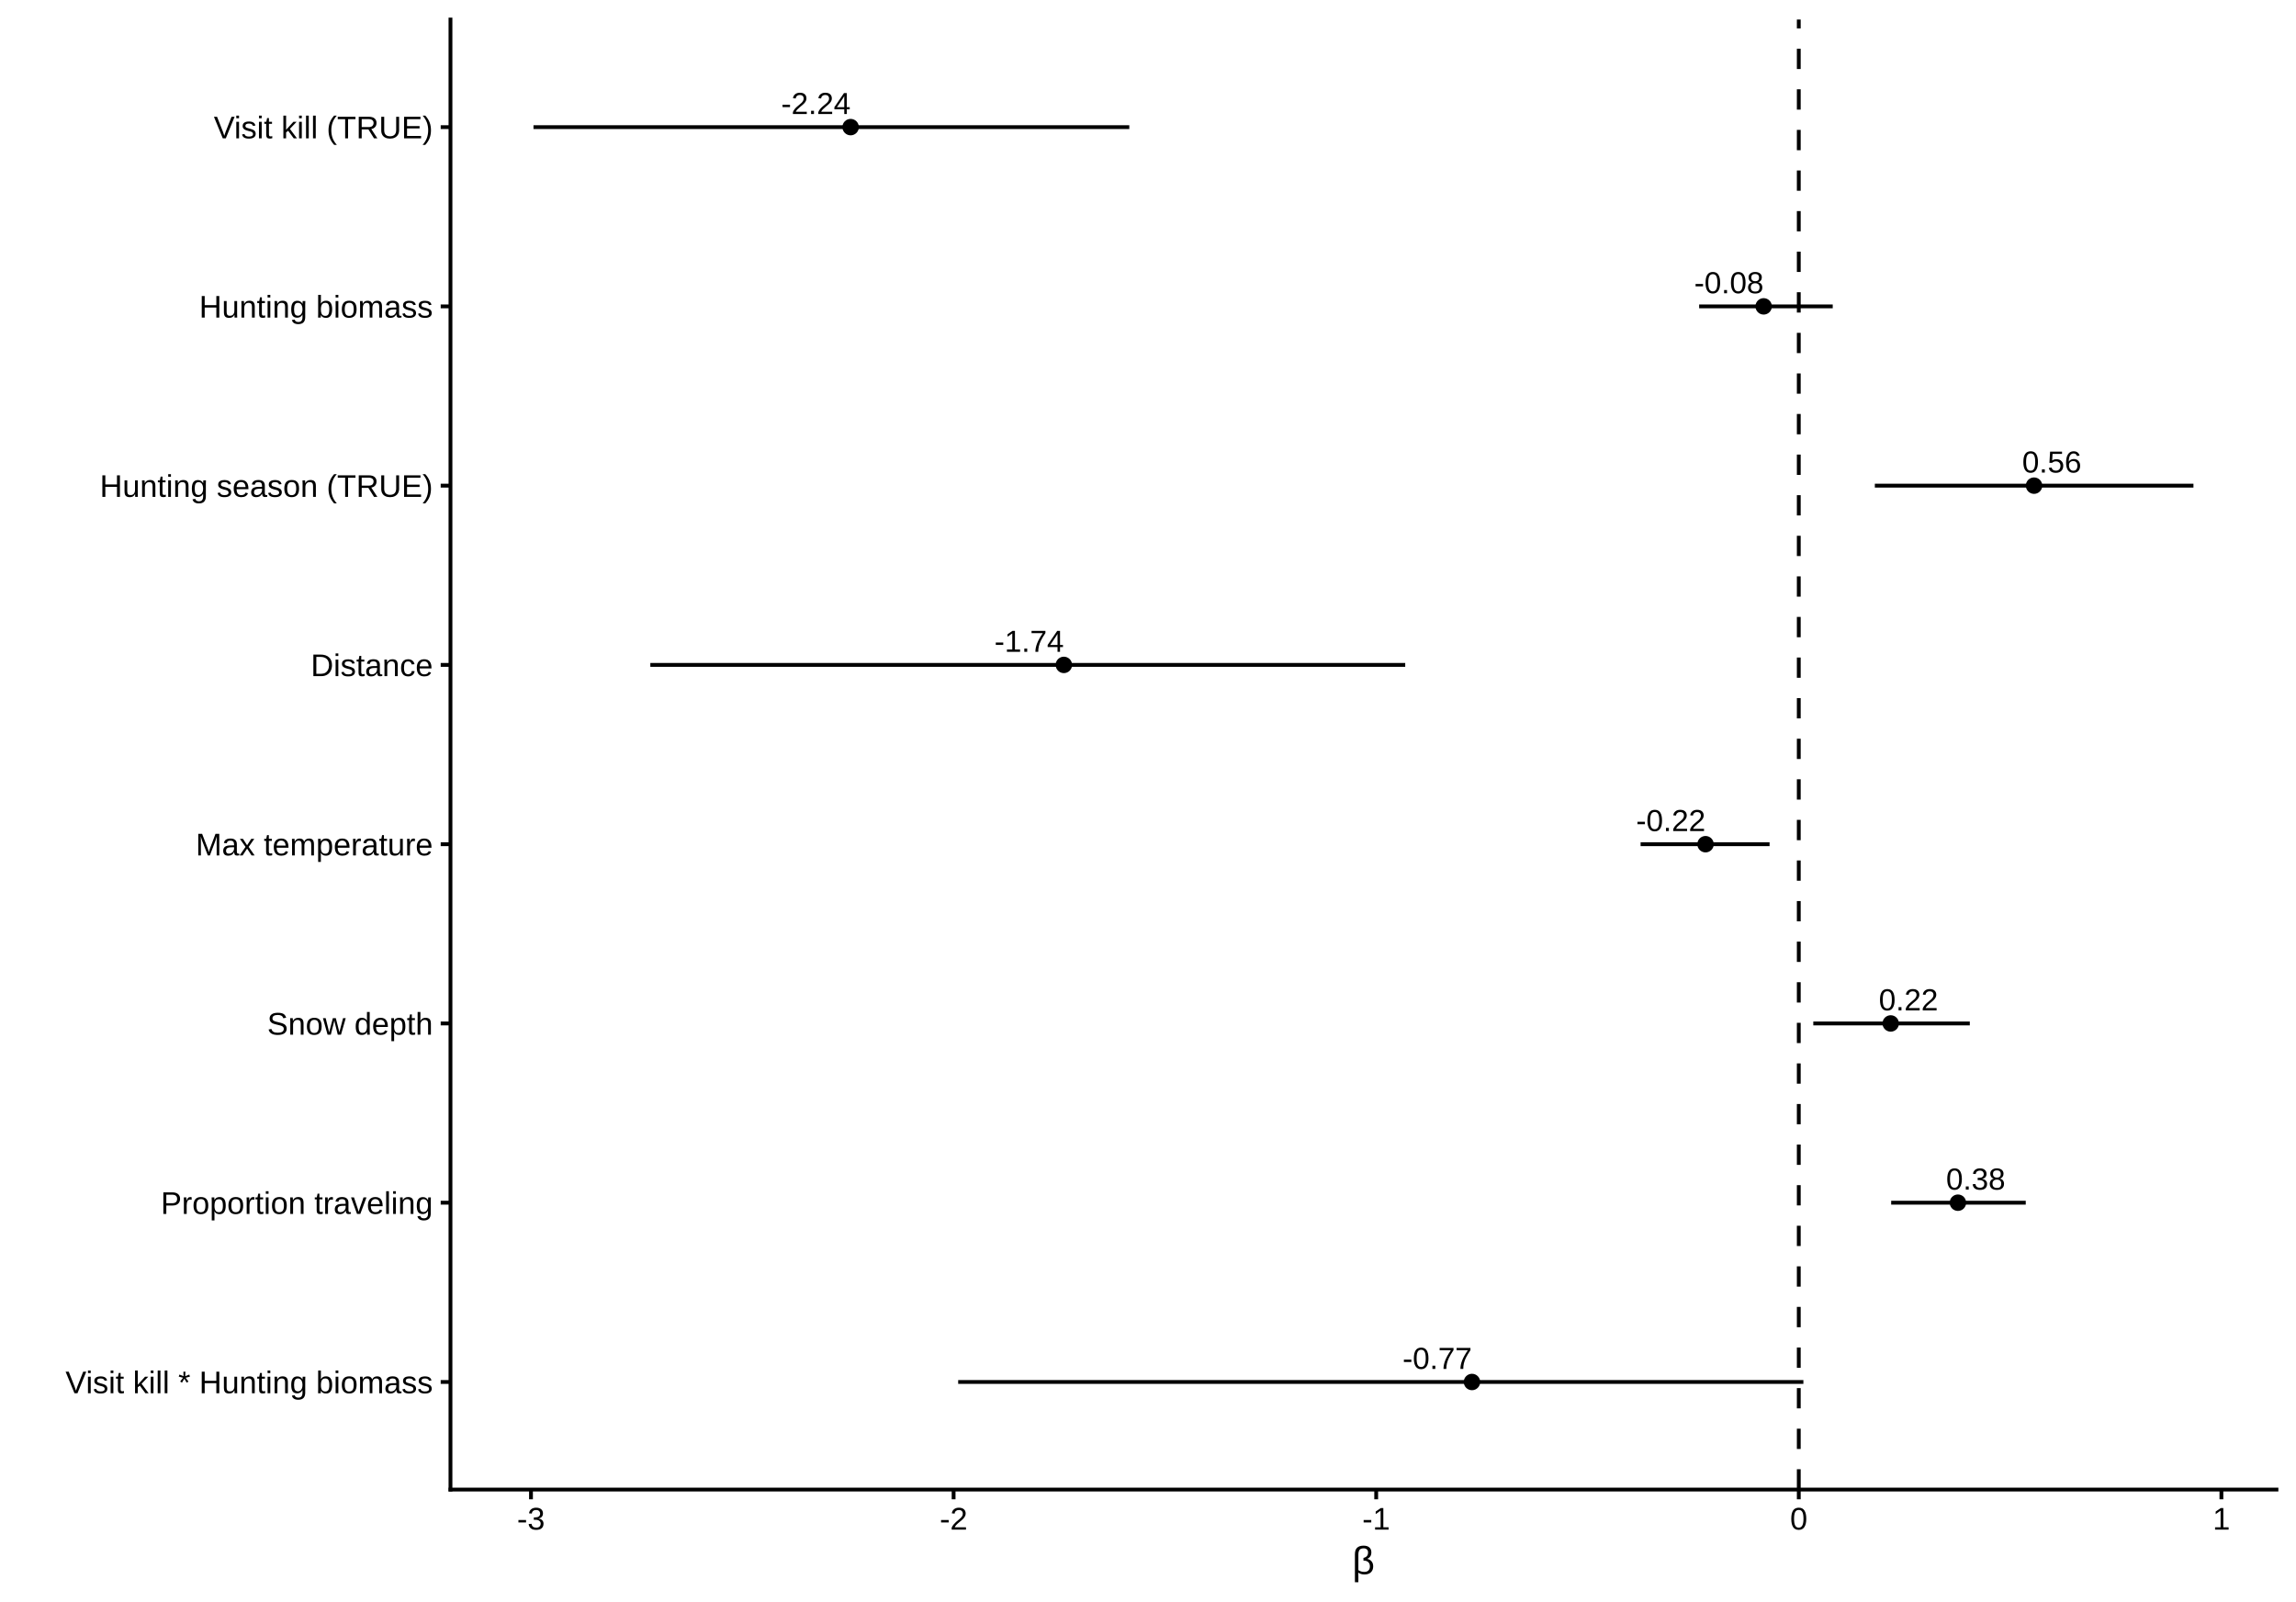
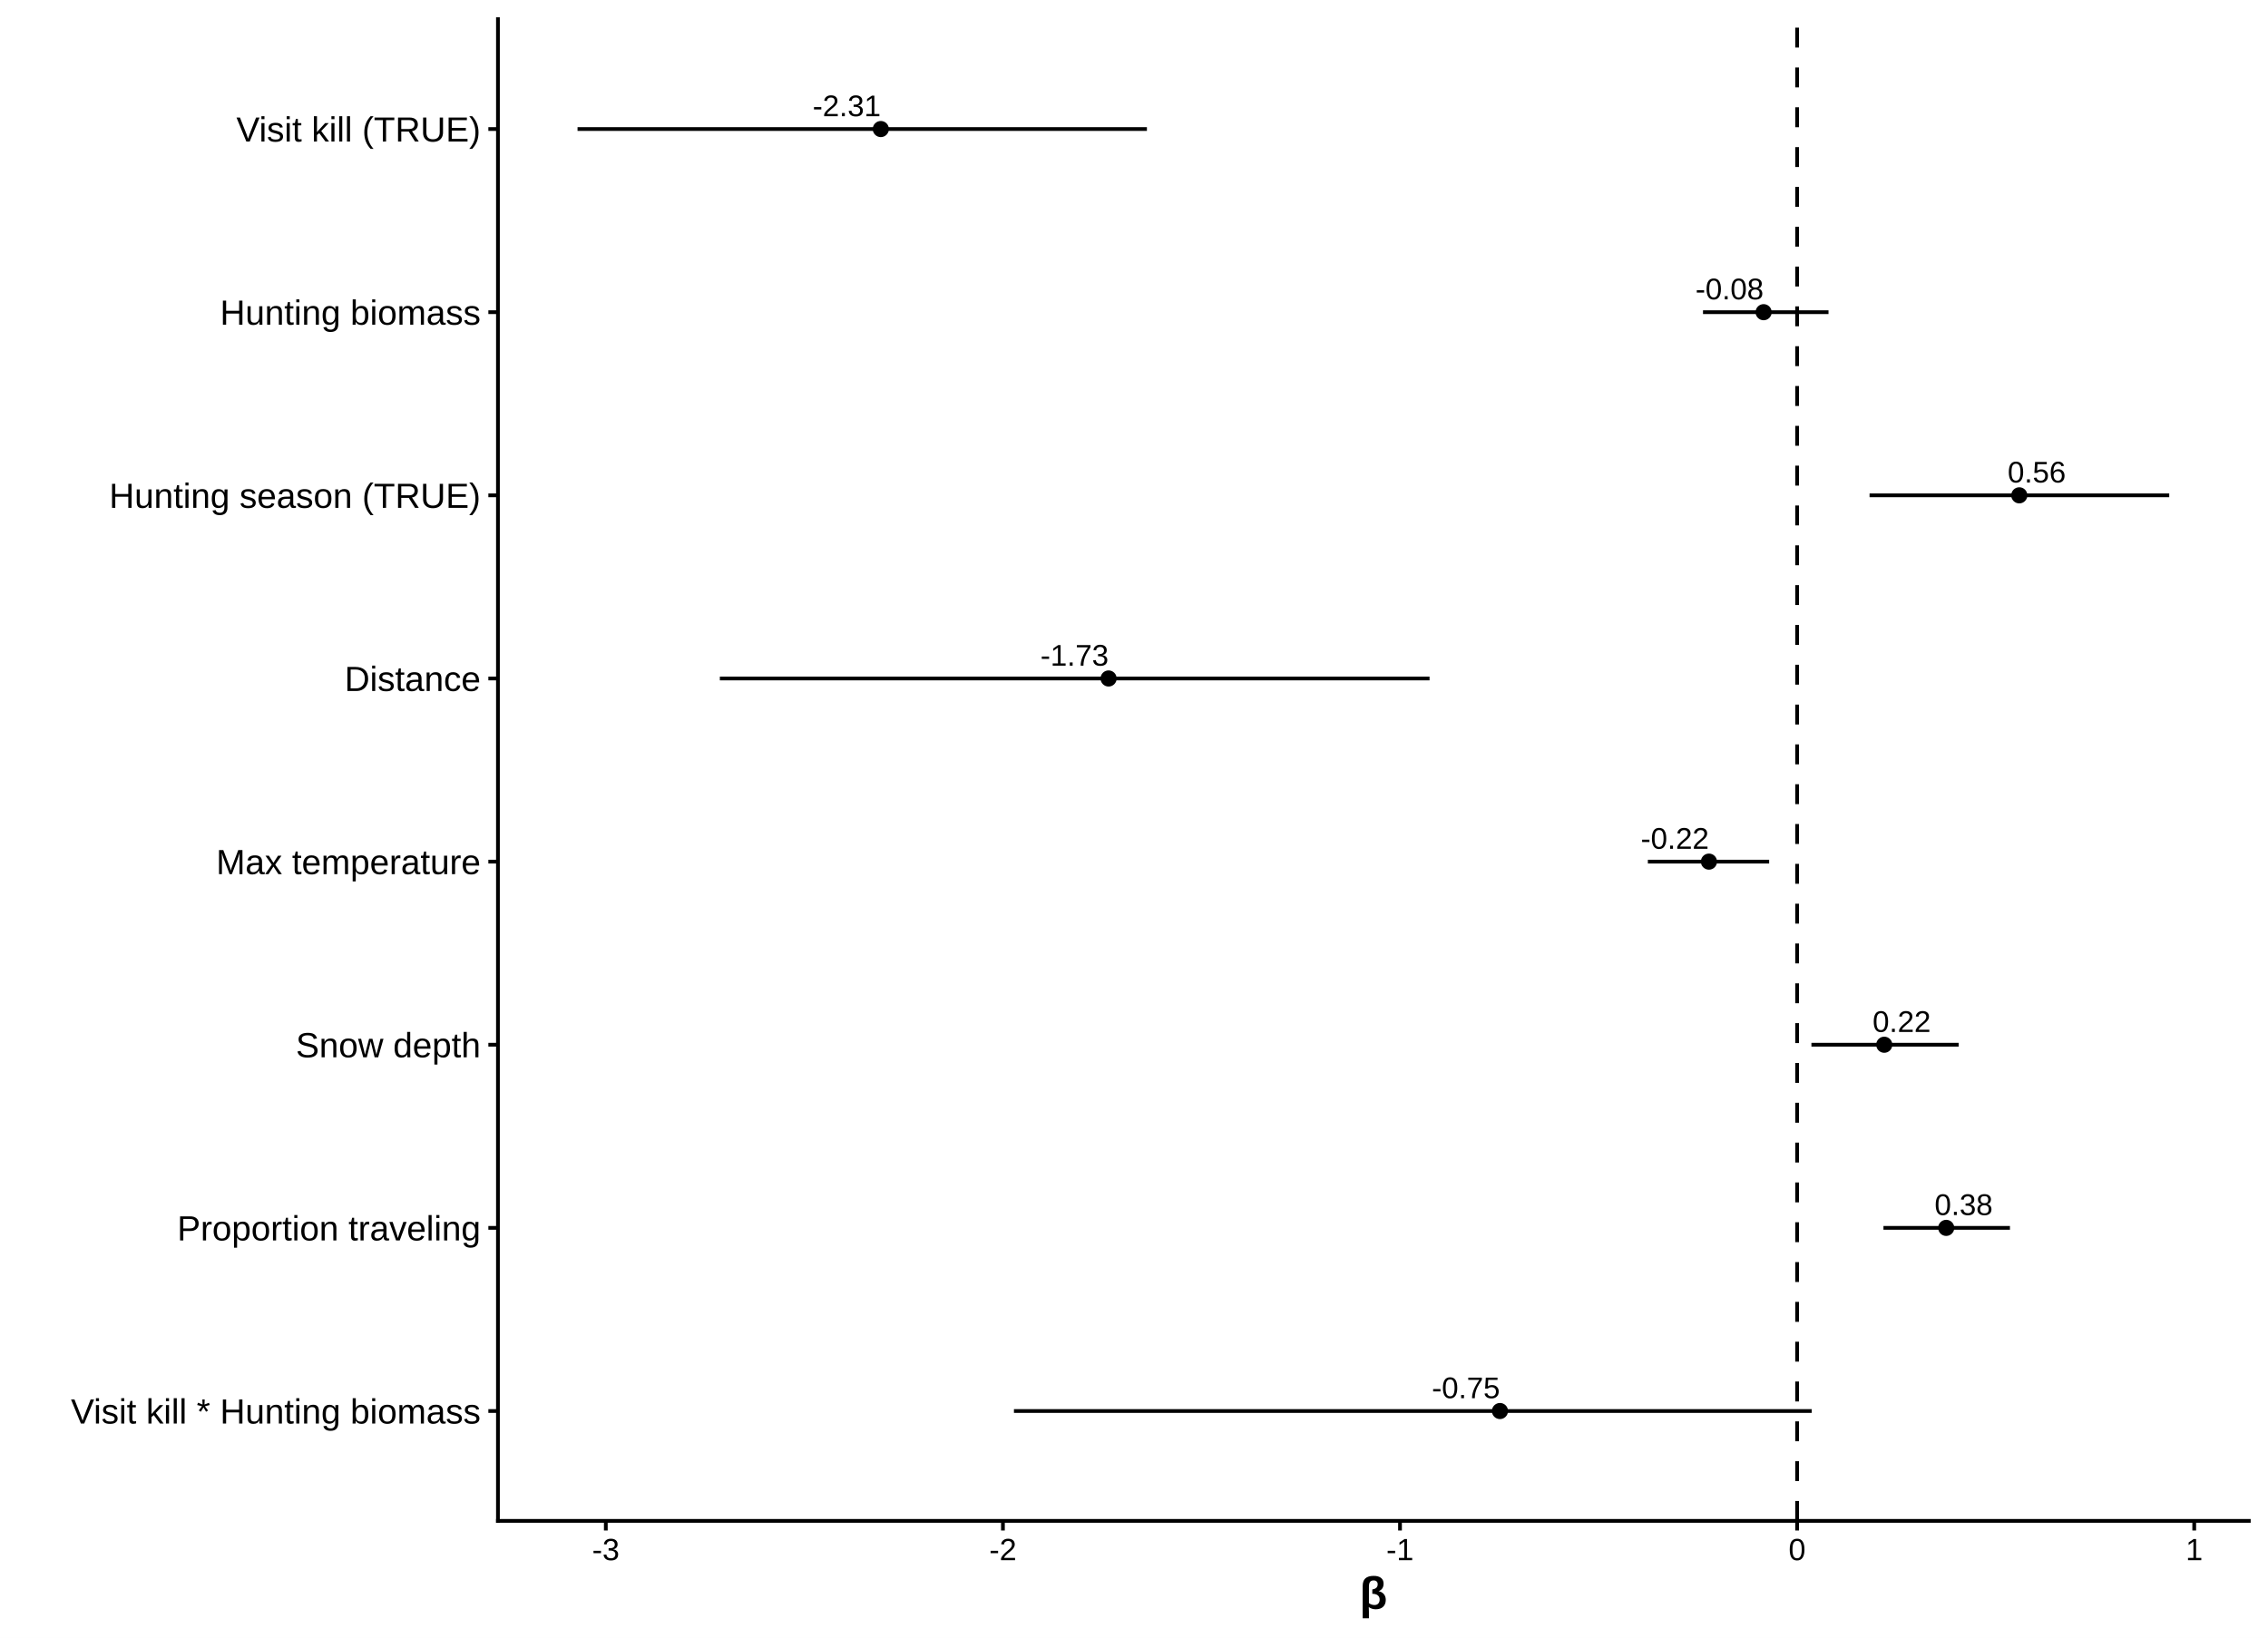
- <svg xmlns="http://www.w3.org/2000/svg" width="643.89pt" height="449.14pt" viewBox="0 0 643.89 449.14">
+ <svg xmlns="http://www.w3.org/2000/svg" width="648.00pt" height="468.00pt" viewBox="0 0 648.00 468.00">
  <g class="svglite">
    <defs>
      <style type="text/css">
    .svglite line, .svglite polyline, .svglite polygon, .svglite path, .svglite rect, .svglite circle {
      fill: none;
      stroke: #000000;
      stroke-linecap: round;
      stroke-linejoin: round;
      stroke-miterlimit: 10.00;
    }
    .svglite text {
      white-space: pre;
    }
    .svglite g.glyphgroup path {
      fill: inherit;
      stroke: none;
    }
  </style>
    </defs>
    <rect width="100%" height="100%" style="stroke: none; fill: #FFFFFF;" />
    <defs>
-       <clipPath id="cpMC4wMHw2NDMuODl8MC4wMHw0NDkuMTQ=">
-         <rect x="0.00" y="0.00" width="643.89" height="449.14" />
+       <clipPath id="cpMC4wMHw2NDguMDB8MC4wMHw0NjguMDA=">
+         <rect x="0.00" y="0.00" width="648.00" height="468.00" />
      </clipPath>
    </defs>
-     <g clip-path="url(#cpMC4wMHw2NDMuODl8MC4wMHw0NDkuMTQ=)">
-       <rect x="0.00" y="0.00" width="643.89" height="449.14" style="stroke-width: 1.07; stroke: #FFFFFF; fill: #FFFFFF;" />
+     <g clip-path="url(#cpMC4wMHw2NDguMDB8MC4wMHw0NjguMDA=)">
+       <rect x="0.00" y="-0" width="648.00" height="468.00" style="stroke-width: 1.07; stroke: #FFFFFF; fill: #FFFFFF;" />
    </g>
    <defs>
-       <clipPath id="cpMTI2LjMzfDYzOC40MXw1LjQ4fDQxNy42NQ==">
-         <rect x="126.33" y="5.48" width="512.08" height="412.17" />
+       <clipPath id="cpMTQyLjI3fDY0Mi41Mnw1LjQ4fDQzNC42NQ==">
+         <rect x="142.27" y="5.48" width="500.25" height="429.17" />
      </clipPath>
    </defs>
-     <g clip-path="url(#cpMTI2LjMzfDYzOC40MXw1LjQ4fDQxNy42NQ==)">
-       <rect x="126.33" y="5.48" width="512.08" height="412.17" style="stroke-width: 1.07; stroke: none; fill: #FFFFFF;" />
-       <circle cx="238.55" cy="35.64" r="1.95" style="stroke-width: 0.71; fill: #000000;" />
-       <circle cx="494.60" cy="85.90" r="1.95" style="stroke-width: 0.71; fill: #000000;" />
-       <circle cx="570.43" cy="136.17" r="1.95" style="stroke-width: 0.71; fill: #000000;" />
-       <circle cx="298.35" cy="186.43" r="1.95" style="stroke-width: 0.71; fill: #000000;" />
-       <circle cx="478.30" cy="236.70" r="1.95" style="stroke-width: 0.71; fill: #000000;" />
-       <circle cx="530.23" cy="286.96" r="1.95" style="stroke-width: 0.71; fill: #000000;" />
-       <circle cx="549.08" cy="337.22" r="1.95" style="stroke-width: 0.71; fill: #000000;" />
-       <circle cx="412.80" cy="387.49" r="1.95" style="stroke-width: 0.71; fill: #000000;" />
-       <line x1="149.61" y1="35.64" x2="316.70" y2="35.64" style="stroke-width: 1.07; stroke-linecap: butt;" />
-       <line x1="476.51" y1="85.90" x2="513.97" y2="85.90" style="stroke-width: 1.07; stroke-linecap: butt;" />
-       <line x1="525.78" y1="136.17" x2="615.13" y2="136.17" style="stroke-width: 1.07; stroke-linecap: butt;" />
-       <line x1="182.38" y1="186.43" x2="394.08" y2="186.43" style="stroke-width: 1.07; stroke-linecap: butt;" />
-       <line x1="460.09" y1="236.70" x2="496.26" y2="236.70" style="stroke-width: 1.07; stroke-linecap: butt;" />
-       <line x1="508.52" y1="286.96" x2="552.41" y2="286.96" style="stroke-width: 1.07; stroke-linecap: butt;" />
-       <line x1="530.36" y1="337.22" x2="568.10" y2="337.22" style="stroke-width: 1.07; stroke-linecap: butt;" />
-       <line x1="268.71" y1="387.49" x2="505.74" y2="387.49" style="stroke-width: 1.07; stroke-linecap: butt;" />
-       <line x1="504.45" y1="417.65" x2="504.45" y2="5.48" style="stroke-width: 1.07; stroke-dasharray: 5.69,5.69; stroke-linecap: butt;" />
-       <text x="238.55" y="31.97" text-anchor="end" style="font-size: 8.54px; font-family: &quot;Arial&quot;;" textLength="19.47px" lengthAdjust="spacingAndGlyphs">-2.24</text>
-       <text x="494.60" y="82.23" text-anchor="end" style="font-size: 8.54px; font-family: &quot;Arial&quot;;" textLength="19.47px" lengthAdjust="spacingAndGlyphs">-0.08</text>
-       <text x="567.10" y="132.50" style="font-size: 8.54px; font-family: &quot;Arial&quot;;" textLength="16.62px" lengthAdjust="spacingAndGlyphs">0.56</text>
-       <text x="298.35" y="182.76" text-anchor="end" style="font-size: 8.54px; font-family: &quot;Arial&quot;;" textLength="19.47px" lengthAdjust="spacingAndGlyphs">-1.74</text>
-       <text x="478.30" y="233.03" text-anchor="end" style="font-size: 8.54px; font-family: &quot;Arial&quot;;" textLength="19.47px" lengthAdjust="spacingAndGlyphs">-0.22</text>
-       <text x="526.90" y="283.29" style="font-size: 8.54px; font-family: &quot;Arial&quot;;" textLength="16.62px" lengthAdjust="spacingAndGlyphs">0.22</text>
-       <text x="545.76" y="333.56" style="font-size: 8.54px; font-family: &quot;Arial&quot;;" textLength="16.62px" lengthAdjust="spacingAndGlyphs">0.38</text>
-       <text x="412.80" y="383.82" text-anchor="end" style="font-size: 8.54px; font-family: &quot;Arial&quot;;" textLength="19.47px" lengthAdjust="spacingAndGlyphs">-0.77</text>
+     <g clip-path="url(#cpMTQyLjI3fDY0Mi41Mnw1LjQ4fDQzNC42NQ==)">
+       <rect x="142.27" y="5.48" width="500.25" height="429.17" style="stroke-width: 1.07; stroke: none; fill: #FFFFFF;" />
+       <circle cx="251.66" cy="36.88" r="1.95" style="stroke-width: 0.71; fill: #000000;" />
+       <circle cx="503.89" cy="89.22" r="1.95" style="stroke-width: 0.71; fill: #000000;" />
+       <circle cx="576.94" cy="141.56" r="1.95" style="stroke-width: 0.71; fill: #000000;" />
+       <circle cx="316.74" cy="193.90" r="1.95" style="stroke-width: 0.71; fill: #000000;" />
+       <circle cx="488.27" cy="246.24" r="1.95" style="stroke-width: 0.71; fill: #000000;" />
+       <circle cx="538.36" cy="298.57" r="1.95" style="stroke-width: 0.71; fill: #000000;" />
+       <circle cx="556.06" cy="350.91" r="1.95" style="stroke-width: 0.71; fill: #000000;" />
+       <circle cx="428.56" cy="403.25" r="1.95" style="stroke-width: 0.71; fill: #000000;" />
+       <line x1="165.01" y1="36.88" x2="327.69" y2="36.88" style="stroke-width: 1.07; stroke-linecap: butt;" />
+       <line x1="486.57" y1="89.22" x2="522.43" y2="89.22" style="stroke-width: 1.07; stroke-linecap: butt;" />
+       <line x1="534.16" y1="141.56" x2="619.78" y2="141.56" style="stroke-width: 1.07; stroke-linecap: butt;" />
+       <line x1="205.67" y1="193.90" x2="408.44" y2="193.90" style="stroke-width: 1.07; stroke-linecap: butt;" />
+       <line x1="470.82" y1="246.24" x2="505.47" y2="246.24" style="stroke-width: 1.07; stroke-linecap: butt;" />
+       <line x1="517.55" y1="298.57" x2="559.62" y2="298.57" style="stroke-width: 1.07; stroke-linecap: butt;" />
+       <line x1="538.13" y1="350.91" x2="574.27" y2="350.91" style="stroke-width: 1.07; stroke-linecap: butt;" />
+       <line x1="289.70" y1="403.25" x2="517.63" y2="403.25" style="stroke-width: 1.07; stroke-linecap: butt;" />
+       <line x1="513.46" y1="434.65" x2="513.46" y2="5.48" style="stroke-width: 1.07; stroke-dasharray: 5.69,5.69; stroke-linecap: butt;" />
+       <text x="251.66" y="33.21" text-anchor="end" style="font-size: 8.54px; font-family: &quot;Arial&quot;;" textLength="19.47px" lengthAdjust="spacingAndGlyphs">-2.31</text>
+       <text x="503.89" y="85.55" text-anchor="end" style="font-size: 8.54px; font-family: &quot;Arial&quot;;" textLength="19.47px" lengthAdjust="spacingAndGlyphs">-0.08</text>
+       <text x="573.62" y="137.89" style="font-size: 8.54px; font-family: &quot;Arial&quot;;" textLength="16.62px" lengthAdjust="spacingAndGlyphs">0.56</text>
+       <text x="316.74" y="190.23" text-anchor="end" style="font-size: 8.54px; font-family: &quot;Arial&quot;;" textLength="19.47px" lengthAdjust="spacingAndGlyphs">-1.73</text>
+       <text x="488.27" y="242.57" text-anchor="end" style="font-size: 8.54px; font-family: &quot;Arial&quot;;" textLength="19.47px" lengthAdjust="spacingAndGlyphs">-0.22</text>
+       <text x="535.03" y="294.91" style="font-size: 8.54px; font-family: &quot;Arial&quot;;" textLength="16.62px" lengthAdjust="spacingAndGlyphs">0.22</text>
+       <text x="552.74" y="347.24" style="font-size: 8.54px; font-family: &quot;Arial&quot;;" textLength="16.62px" lengthAdjust="spacingAndGlyphs">0.38</text>
+       <text x="428.56" y="399.58" text-anchor="end" style="font-size: 8.54px; font-family: &quot;Arial&quot;;" textLength="19.47px" lengthAdjust="spacingAndGlyphs">-0.75</text>
    </g>
-     <g clip-path="url(#cpMC4wMHw2NDMuODl8MC4wMHw0NDkuMTQ=)">
-       <polyline points="126.33,417.65 126.33,5.48 " style="stroke-width: 1.07; stroke-linecap: square;" />
-       <text x="121.40" y="390.64" text-anchor="end" style="font-size: 8.80px; font-family: &quot;Arial&quot;;" textLength="102.98px" lengthAdjust="spacingAndGlyphs">Visit kill * Hunting biomass</text>
-       <text x="121.40" y="340.37" text-anchor="end" style="font-size: 8.80px; font-family: &quot;Arial&quot;;" textLength="76.23px" lengthAdjust="spacingAndGlyphs">Proportion traveling</text>
-       <text x="121.40" y="290.11" text-anchor="end" style="font-size: 8.80px; font-family: &quot;Arial&quot;;" textLength="46.45px" lengthAdjust="spacingAndGlyphs">Snow depth</text>
-       <text x="121.40" y="239.85" text-anchor="end" style="font-size: 8.80px; font-family: &quot;Arial&quot;;" textLength="66.45px" lengthAdjust="spacingAndGlyphs">Max temperature</text>
-       <text x="121.40" y="189.58" text-anchor="end" style="font-size: 8.80px; font-family: &quot;Arial&quot;;" textLength="34.23px" lengthAdjust="spacingAndGlyphs">Distance</text>
-       <text x="121.40" y="139.32" text-anchor="end" style="font-size: 8.80px; font-family: &quot;Arial&quot;;" textLength="93.38px" lengthAdjust="spacingAndGlyphs">Hunting season (TRUE)</text>
-       <text x="121.40" y="89.05" text-anchor="end" style="font-size: 8.80px; font-family: &quot;Arial&quot;;" textLength="65.52px" lengthAdjust="spacingAndGlyphs">Hunting biomass</text>
-       <text x="121.40" y="38.79" text-anchor="end" style="font-size: 8.80px; font-family: &quot;Arial&quot;;" textLength="61.42px" lengthAdjust="spacingAndGlyphs">Visit kill (TRUE)</text>
-       <polyline points="123.59,387.49 126.33,387.49 " style="stroke-width: 1.07; stroke-linecap: butt;" />
-       <polyline points="123.59,337.22 126.33,337.22 " style="stroke-width: 1.07; stroke-linecap: butt;" />
-       <polyline points="123.59,286.96 126.33,286.96 " style="stroke-width: 1.07; stroke-linecap: butt;" />
-       <polyline points="123.59,236.70 126.33,236.70 " style="stroke-width: 1.07; stroke-linecap: butt;" />
-       <polyline points="123.59,186.43 126.33,186.43 " style="stroke-width: 1.07; stroke-linecap: butt;" />
-       <polyline points="123.59,136.17 126.33,136.17 " style="stroke-width: 1.07; stroke-linecap: butt;" />
-       <polyline points="123.59,85.90 126.33,85.90 " style="stroke-width: 1.07; stroke-linecap: butt;" />
-       <polyline points="123.59,35.64 126.33,35.64 " style="stroke-width: 1.07; stroke-linecap: butt;" />
-       <polyline points="126.33,417.65 638.41,417.65 " style="stroke-width: 1.07; stroke-linecap: square;" />
-       <polyline points="148.91,420.39 148.91,417.65 " style="stroke-width: 1.07; stroke-linecap: butt;" />
-       <polyline points="267.43,420.39 267.43,417.65 " style="stroke-width: 1.07; stroke-linecap: butt;" />
-       <polyline points="385.94,420.39 385.94,417.65 " style="stroke-width: 1.07; stroke-linecap: butt;" />
-       <polyline points="504.45,420.39 504.45,417.65 " style="stroke-width: 1.07; stroke-linecap: butt;" />
-       <polyline points="622.97,420.39 622.97,417.65 " style="stroke-width: 1.07; stroke-linecap: butt;" />
-       <text x="148.91" y="428.88" text-anchor="middle" style="font-size: 8.80px; font-family: &quot;Arial&quot;;" textLength="7.81px" lengthAdjust="spacingAndGlyphs">-3</text>
-       <text x="267.43" y="428.88" text-anchor="middle" style="font-size: 8.80px; font-family: &quot;Arial&quot;;" textLength="7.81px" lengthAdjust="spacingAndGlyphs">-2</text>
-       <text x="385.94" y="428.88" text-anchor="middle" style="font-size: 8.80px; font-family: &quot;Arial&quot;;" textLength="7.81px" lengthAdjust="spacingAndGlyphs">-1</text>
-       <text x="504.45" y="428.88" text-anchor="middle" style="font-size: 8.80px; font-family: &quot;Arial&quot;;" textLength="4.89px" lengthAdjust="spacingAndGlyphs">0</text>
-       <text x="622.97" y="428.88" text-anchor="middle" style="font-size: 8.80px; font-family: &quot;Arial&quot;;" textLength="4.89px" lengthAdjust="spacingAndGlyphs">1</text>
-       <text x="382.37" y="441.35" text-anchor="middle" style="font-size: 11.00px; font-family: &quot;Arial&quot;;" textLength="6.33px" lengthAdjust="spacingAndGlyphs">β</text>
+     <g clip-path="url(#cpMC4wMHw2NDguMDB8MC4wMHw0NjguMDA=)">
+       <polyline points="142.27,434.65 142.27,5.48 " style="stroke-width: 1.07; stroke-linecap: square;" />
+       <text x="137.34" y="406.83" text-anchor="end" style="font-size: 10.00px; font-family: &quot;Arial&quot;;" textLength="117.08px" lengthAdjust="spacingAndGlyphs">Visit kill * Hunting biomass</text>
+       <text x="137.34" y="354.49" text-anchor="end" style="font-size: 10.00px; font-family: &quot;Arial&quot;;" textLength="86.72px" lengthAdjust="spacingAndGlyphs">Proportion traveling</text>
+       <text x="137.34" y="302.16" text-anchor="end" style="font-size: 10.00px; font-family: &quot;Arial&quot;;" textLength="52.83px" lengthAdjust="spacingAndGlyphs">Snow depth</text>
+       <text x="137.34" y="249.82" text-anchor="end" style="font-size: 10.00px; font-family: &quot;Arial&quot;;" textLength="75.59px" lengthAdjust="spacingAndGlyphs">Max temperature</text>
+       <text x="137.34" y="197.48" text-anchor="end" style="font-size: 10.00px; font-family: &quot;Arial&quot;;" textLength="38.91px" lengthAdjust="spacingAndGlyphs">Distance</text>
+       <text x="137.34" y="145.14" text-anchor="end" style="font-size: 10.00px; font-family: &quot;Arial&quot;;" textLength="106.16px" lengthAdjust="spacingAndGlyphs">Hunting season (TRUE)</text>
+       <text x="137.34" y="92.80" text-anchor="end" style="font-size: 10.00px; font-family: &quot;Arial&quot;;" textLength="74.48px" lengthAdjust="spacingAndGlyphs">Hunting biomass</text>
+       <text x="137.34" y="40.46" text-anchor="end" style="font-size: 10.00px; font-family: &quot;Arial&quot;;" textLength="69.80px" lengthAdjust="spacingAndGlyphs">Visit kill (TRUE)</text>
+       <polyline points="139.53,403.25 142.27,403.25 " style="stroke-width: 1.07; stroke-linecap: butt;" />
+       <polyline points="139.53,350.91 142.27,350.91 " style="stroke-width: 1.07; stroke-linecap: butt;" />
+       <polyline points="139.53,298.57 142.27,298.57 " style="stroke-width: 1.07; stroke-linecap: butt;" />
+       <polyline points="139.53,246.24 142.27,246.24 " style="stroke-width: 1.07; stroke-linecap: butt;" />
+       <polyline points="139.53,193.90 142.27,193.90 " style="stroke-width: 1.07; stroke-linecap: butt;" />
+       <polyline points="139.53,141.56 142.27,141.56 " style="stroke-width: 1.07; stroke-linecap: butt;" />
+       <polyline points="139.53,89.22 142.27,89.22 " style="stroke-width: 1.07; stroke-linecap: butt;" />
+       <polyline points="139.53,36.88 142.27,36.88 " style="stroke-width: 1.07; stroke-linecap: butt;" />
+       <polyline points="142.27,434.65 642.52,434.65 " style="stroke-width: 1.07; stroke-linecap: square;" />
+       <polyline points="173.09,437.39 173.09,434.65 " style="stroke-width: 1.07; stroke-linecap: butt;" />
+       <polyline points="286.55,437.39 286.55,434.65 " style="stroke-width: 1.07; stroke-linecap: butt;" />
+       <polyline points="400.00,437.39 400.00,434.65 " style="stroke-width: 1.07; stroke-linecap: butt;" />
+       <polyline points="513.46,437.39 513.46,434.65 " style="stroke-width: 1.07; stroke-linecap: butt;" />
+       <polyline points="626.92,437.39 626.92,434.65 " style="stroke-width: 1.07; stroke-linecap: butt;" />
+       <text x="173.09" y="445.88" text-anchor="middle" style="font-size: 8.80px; font-family: &quot;Arial&quot;;" textLength="7.81px" lengthAdjust="spacingAndGlyphs">-3</text>
+       <text x="286.55" y="445.88" text-anchor="middle" style="font-size: 8.80px; font-family: &quot;Arial&quot;;" textLength="7.81px" lengthAdjust="spacingAndGlyphs">-2</text>
+       <text x="400.00" y="445.88" text-anchor="middle" style="font-size: 8.80px; font-family: &quot;Arial&quot;;" textLength="7.81px" lengthAdjust="spacingAndGlyphs">-1</text>
+       <text x="513.46" y="445.88" text-anchor="middle" style="font-size: 8.80px; font-family: &quot;Arial&quot;;" textLength="4.89px" lengthAdjust="spacingAndGlyphs">0</text>
+       <text x="626.92" y="445.88" text-anchor="middle" style="font-size: 8.80px; font-family: &quot;Arial&quot;;" textLength="4.89px" lengthAdjust="spacingAndGlyphs">1</text>
+       <text x="392.40" y="459.78" text-anchor="middle" style="font-size: 13.00px; font-weight: bold; font-family: &quot;Arial&quot;;" textLength="7.94px" lengthAdjust="spacingAndGlyphs">β</text>
    </g>
  </g>
</svg>
